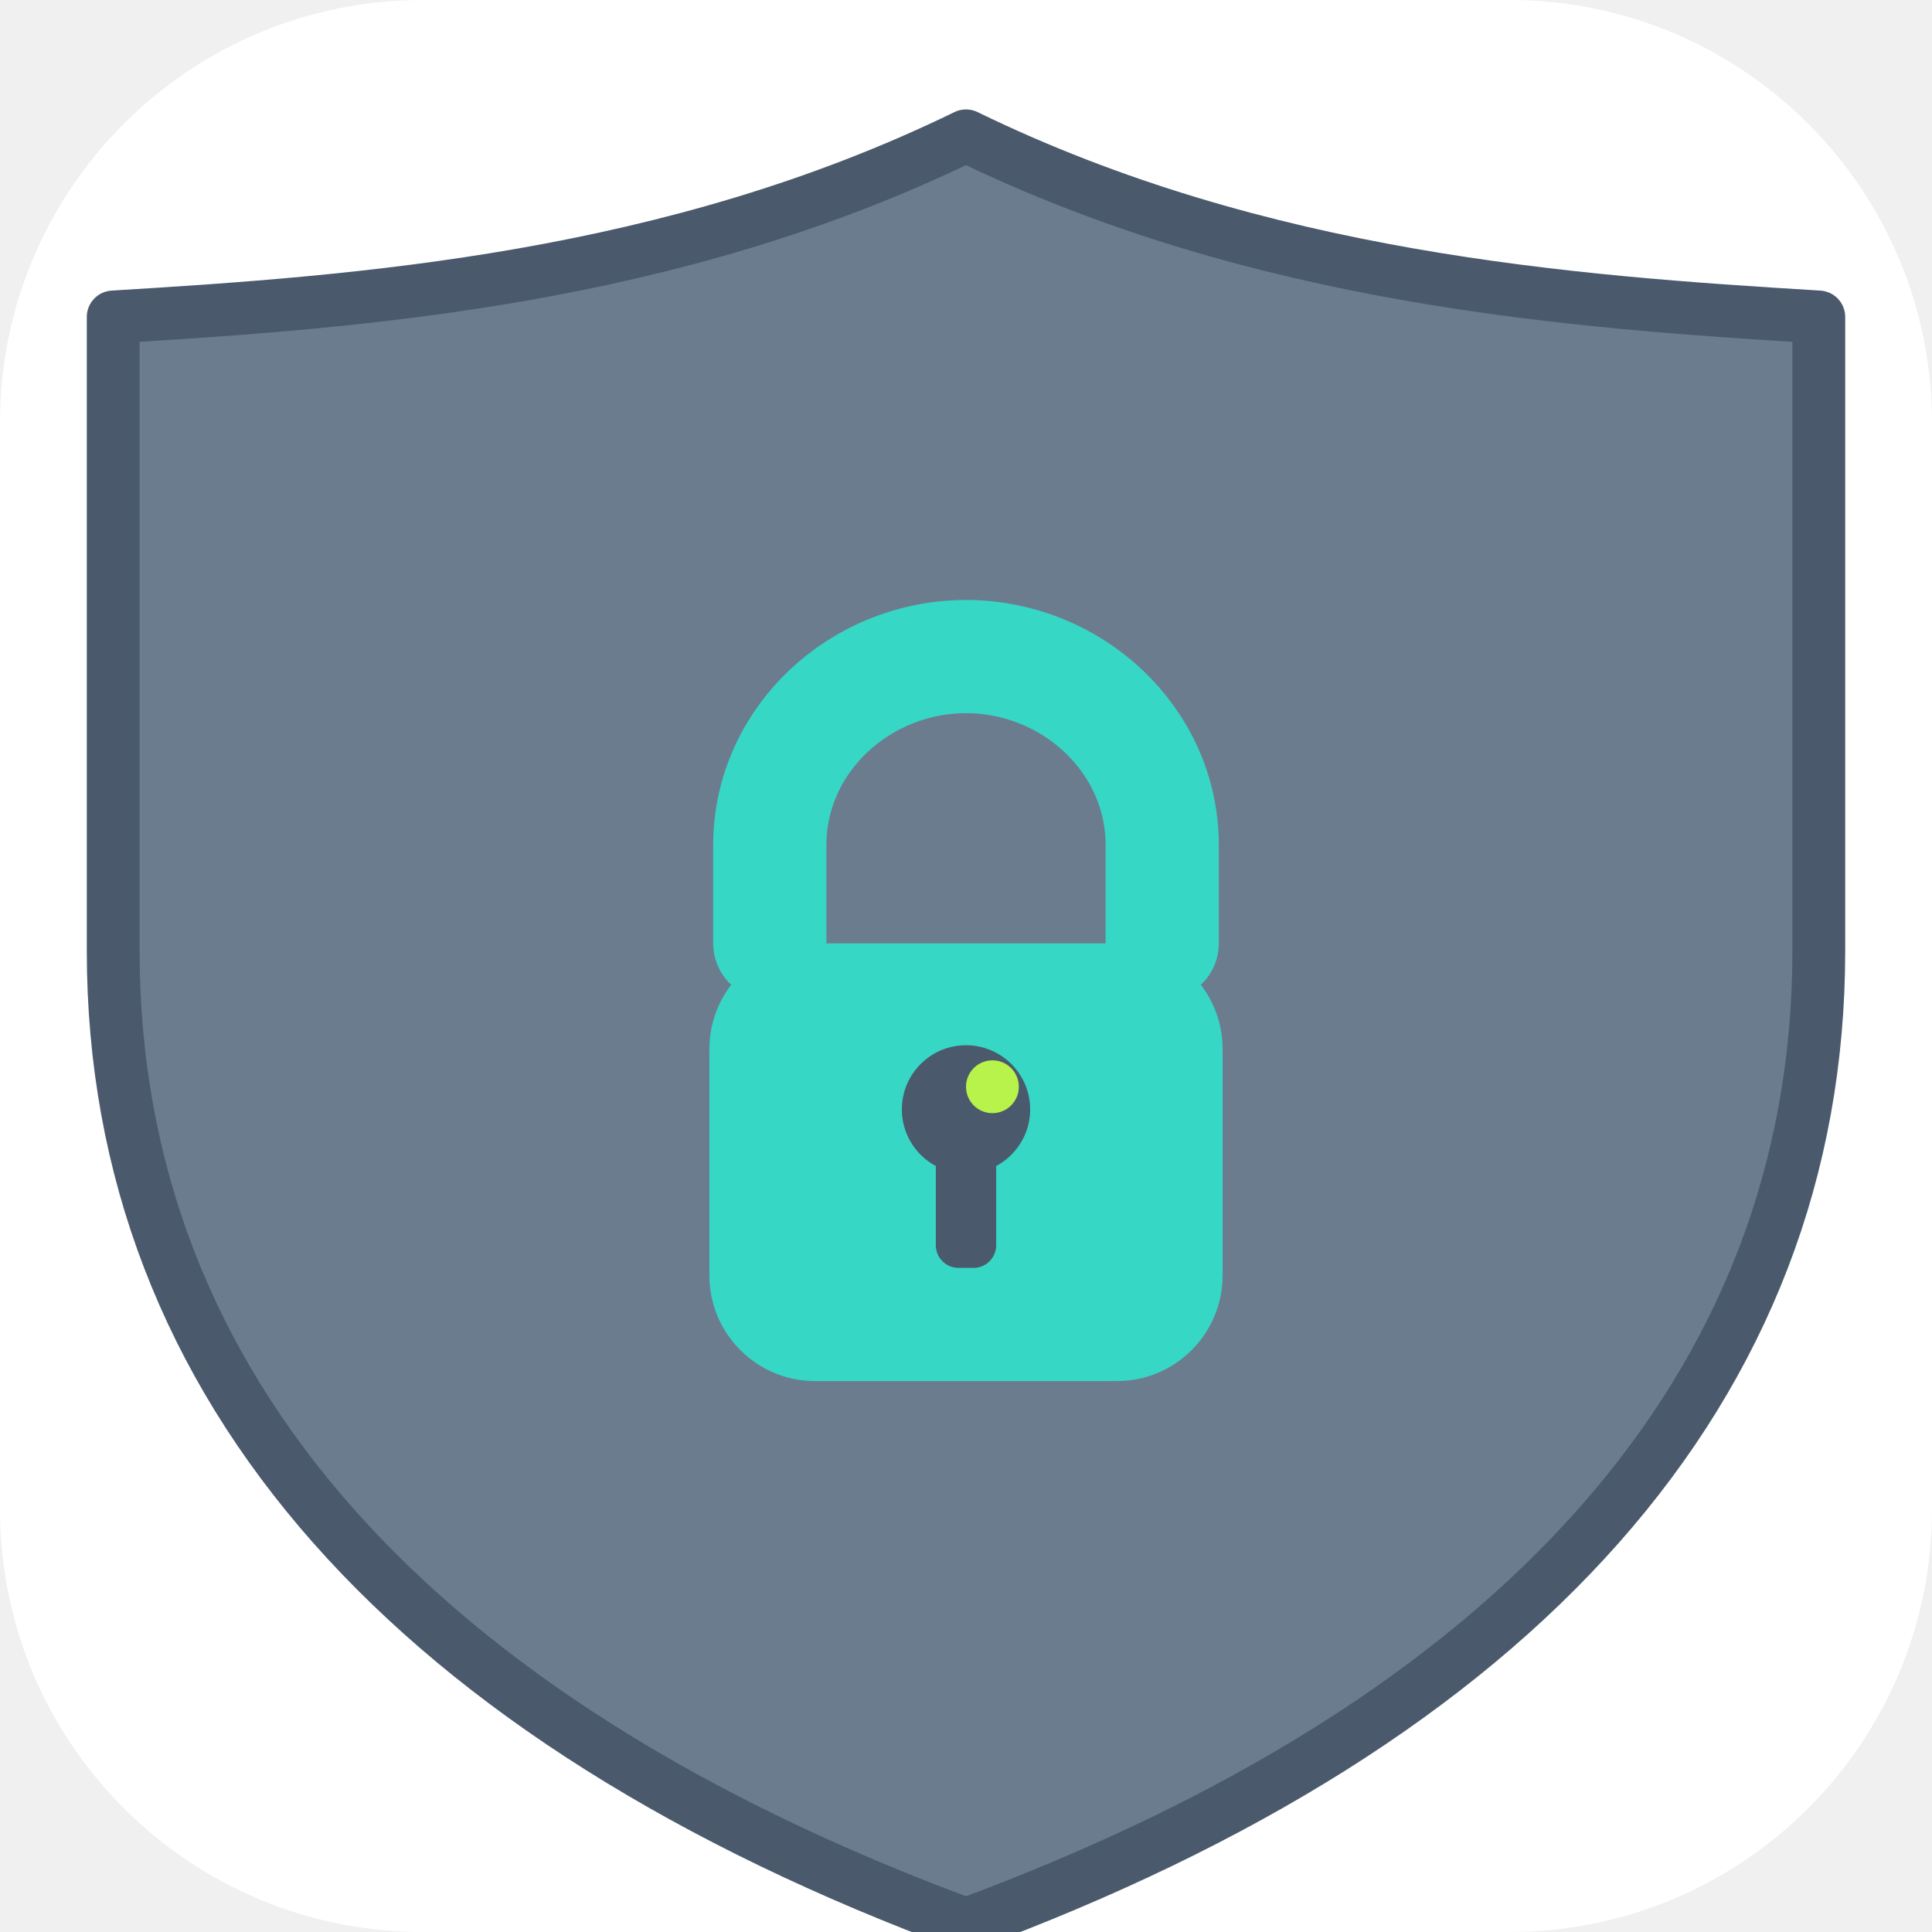
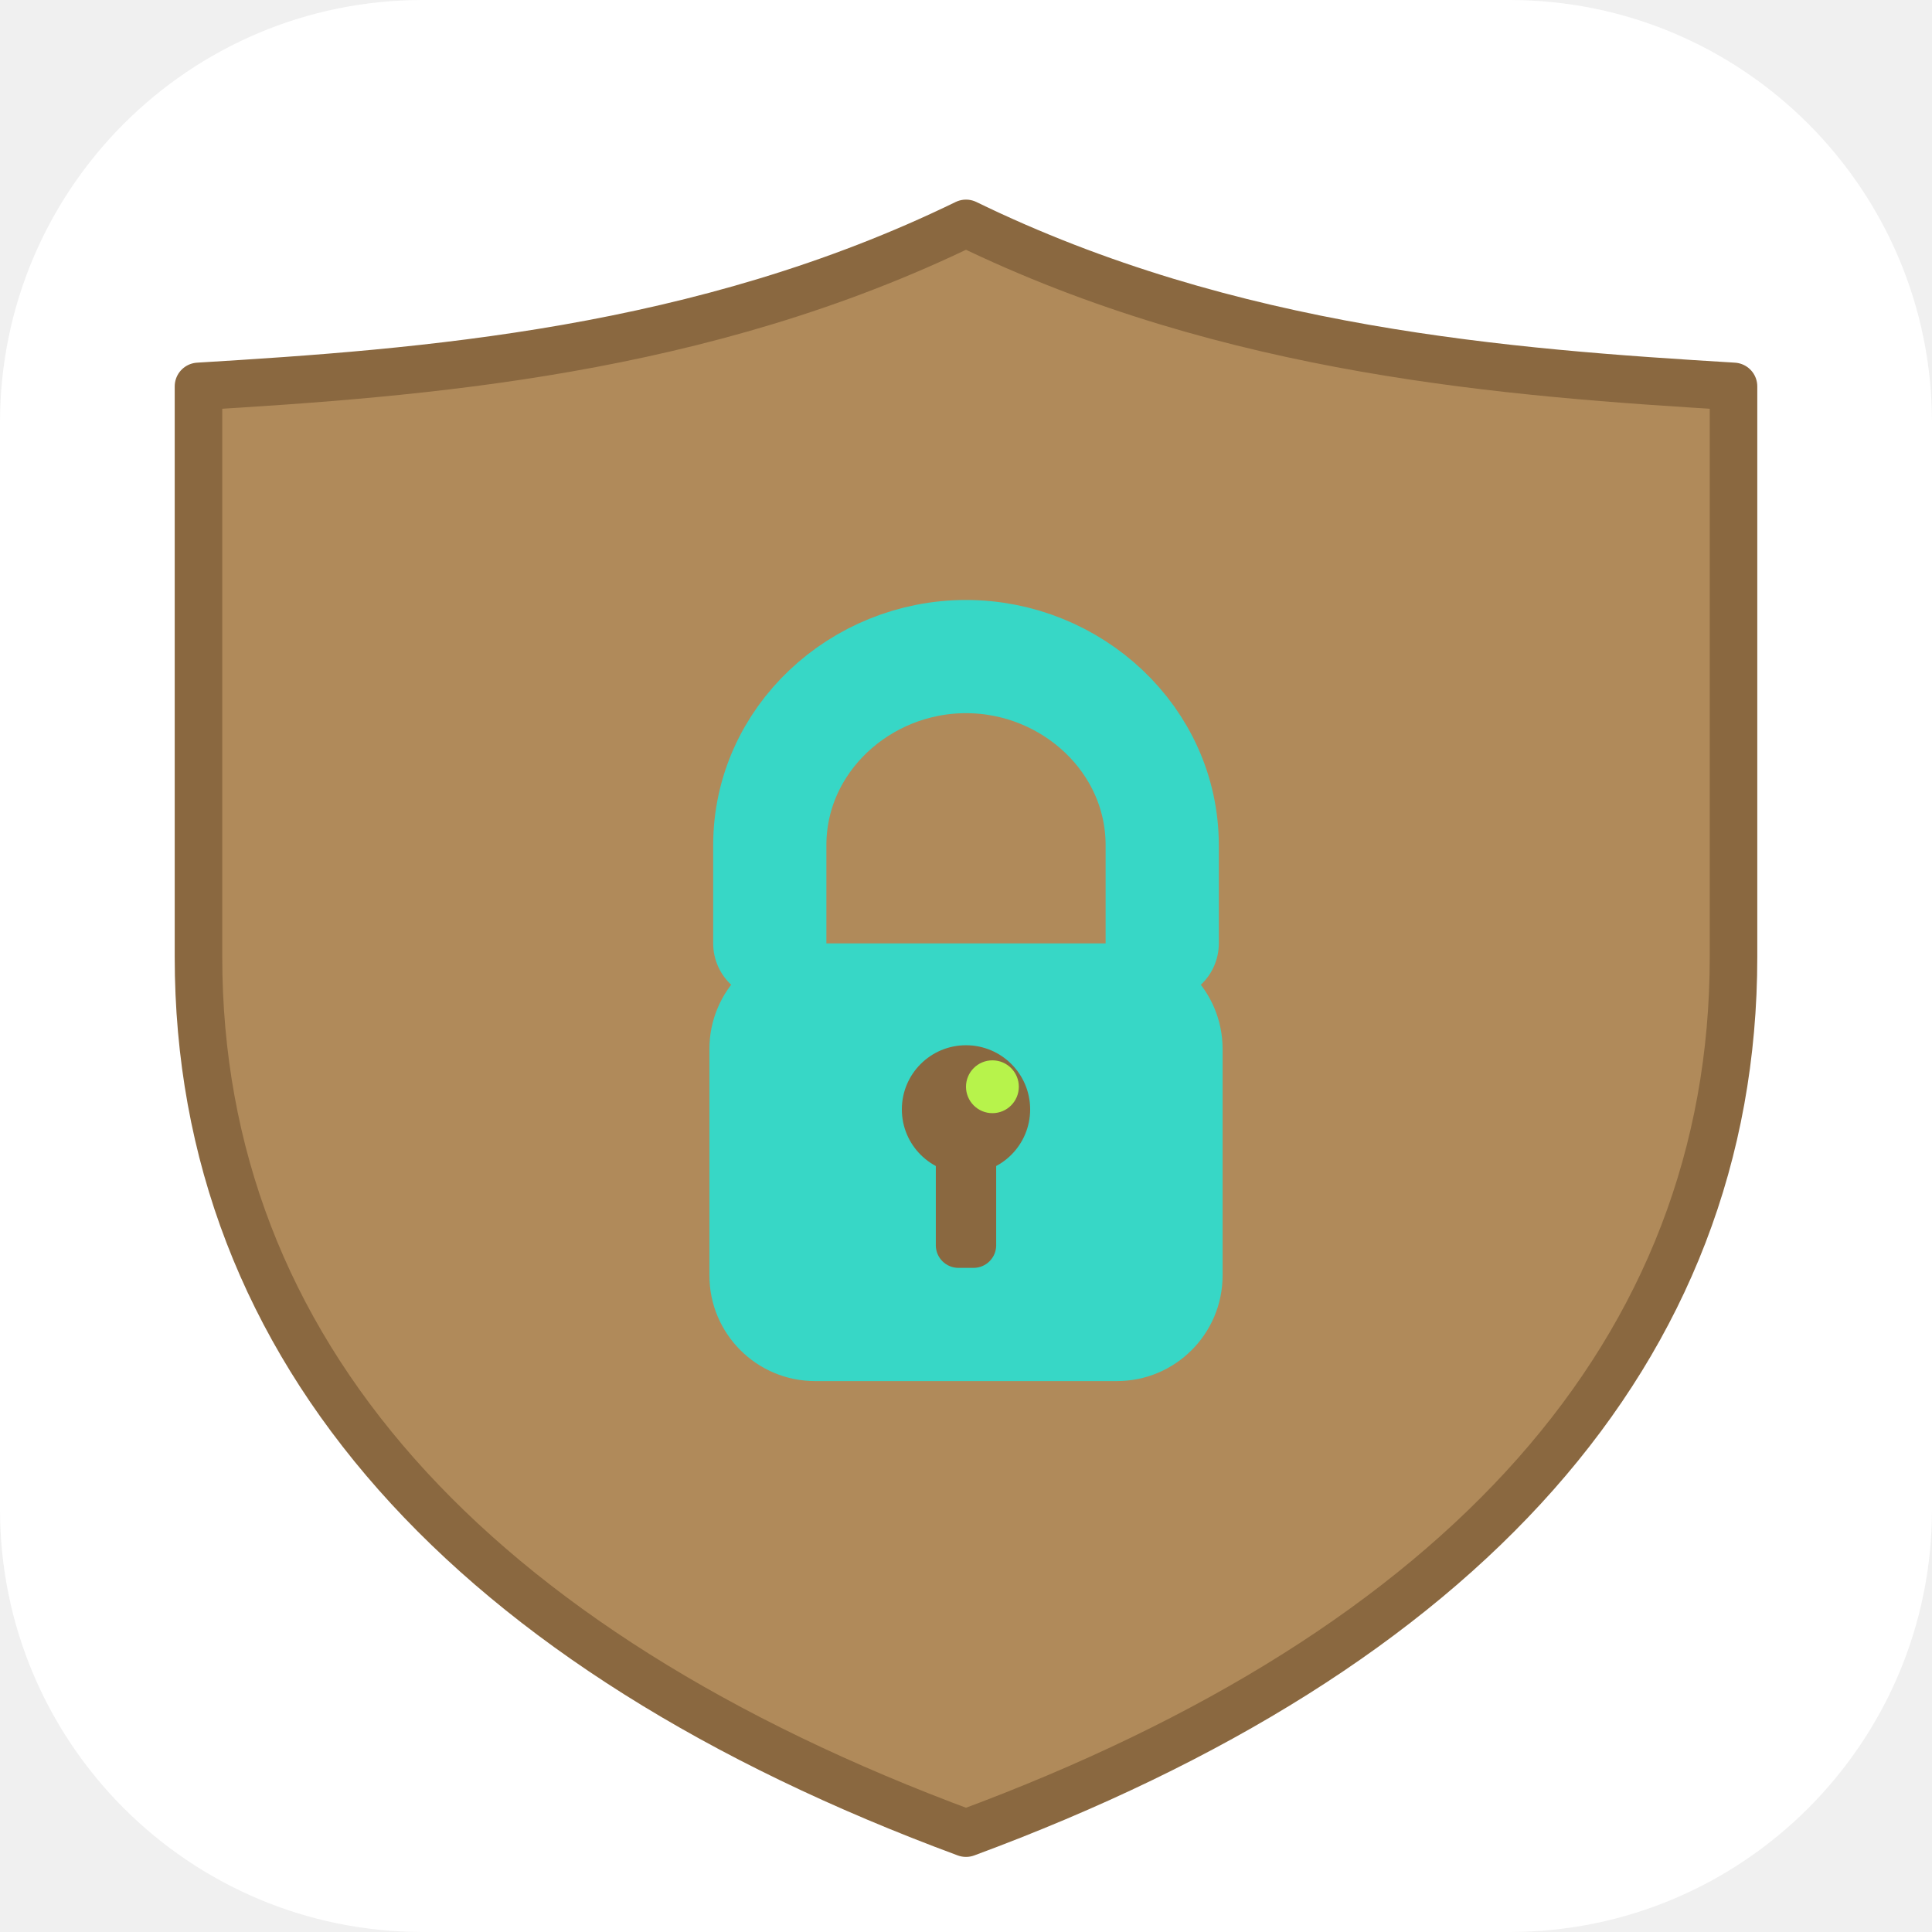
<svg xmlns="http://www.w3.org/2000/svg" viewBox="0 0 512 512" role="img" aria-labelledby="title desc">
  <rect width="512" height="512" rx="112" fill="#FFFFFF" />
-   <path fill="#6B7C8F" d="M256 36c-78 38-160 44-226 48v168c0 116 80 204 226 258 146-54 226-142 226-258V84c-66-4-148-10-226-48z" />
-   <path fill="none" stroke="#4A5A6C" stroke-width="14" stroke-linejoin="round" d="M256 36c-78 38-160 44-226 48v168c0 116 80 204 226 258 146-54 226-142 226-258V84c-66-4-148-10-226-48z" />
+   <g transform="translate(256 268) scale(0.9) translate(-256 -268)">
+     <path fill="#B08A5A" d="M256 36c-78 38-160 44-226 48v168c0 116 80 204 226 258 146-54 226-142 226-258V84c-66-4-148-10-226-48z" />
+     <path fill="none" stroke="#8A6840" stroke-width="14" stroke-linejoin="round" d="M256 36c-78 38-160 44-226 48v168c0 116 80 204 226 258 146-54 226-142 226-258V84c-66-4-148-10-226-48z" />
+   </g>
  <path d="M204 250v-26c0-28 24-50 52-50s52 22 52 50v26" fill="none" stroke="#37D7C6" stroke-width="30" stroke-linecap="round" stroke-linejoin="round" />
  <rect x="188" y="250" width="136" height="116" rx="28" fill="#37D7C6" />
-   <circle cx="256" cy="294" r="17" fill="#4A5A6C" />
-   <rect x="248" y="302" width="16" height="34" rx="6" fill="#4A5A6C" />
+   <circle cx="256" cy="294" r="17" fill="#8A6840" />
+   <rect x="248" y="302" width="16" height="34" rx="6" fill="#8A6840" />
  <circle cx="263" cy="288" r="7" fill="#B7F34B" />
</svg>
